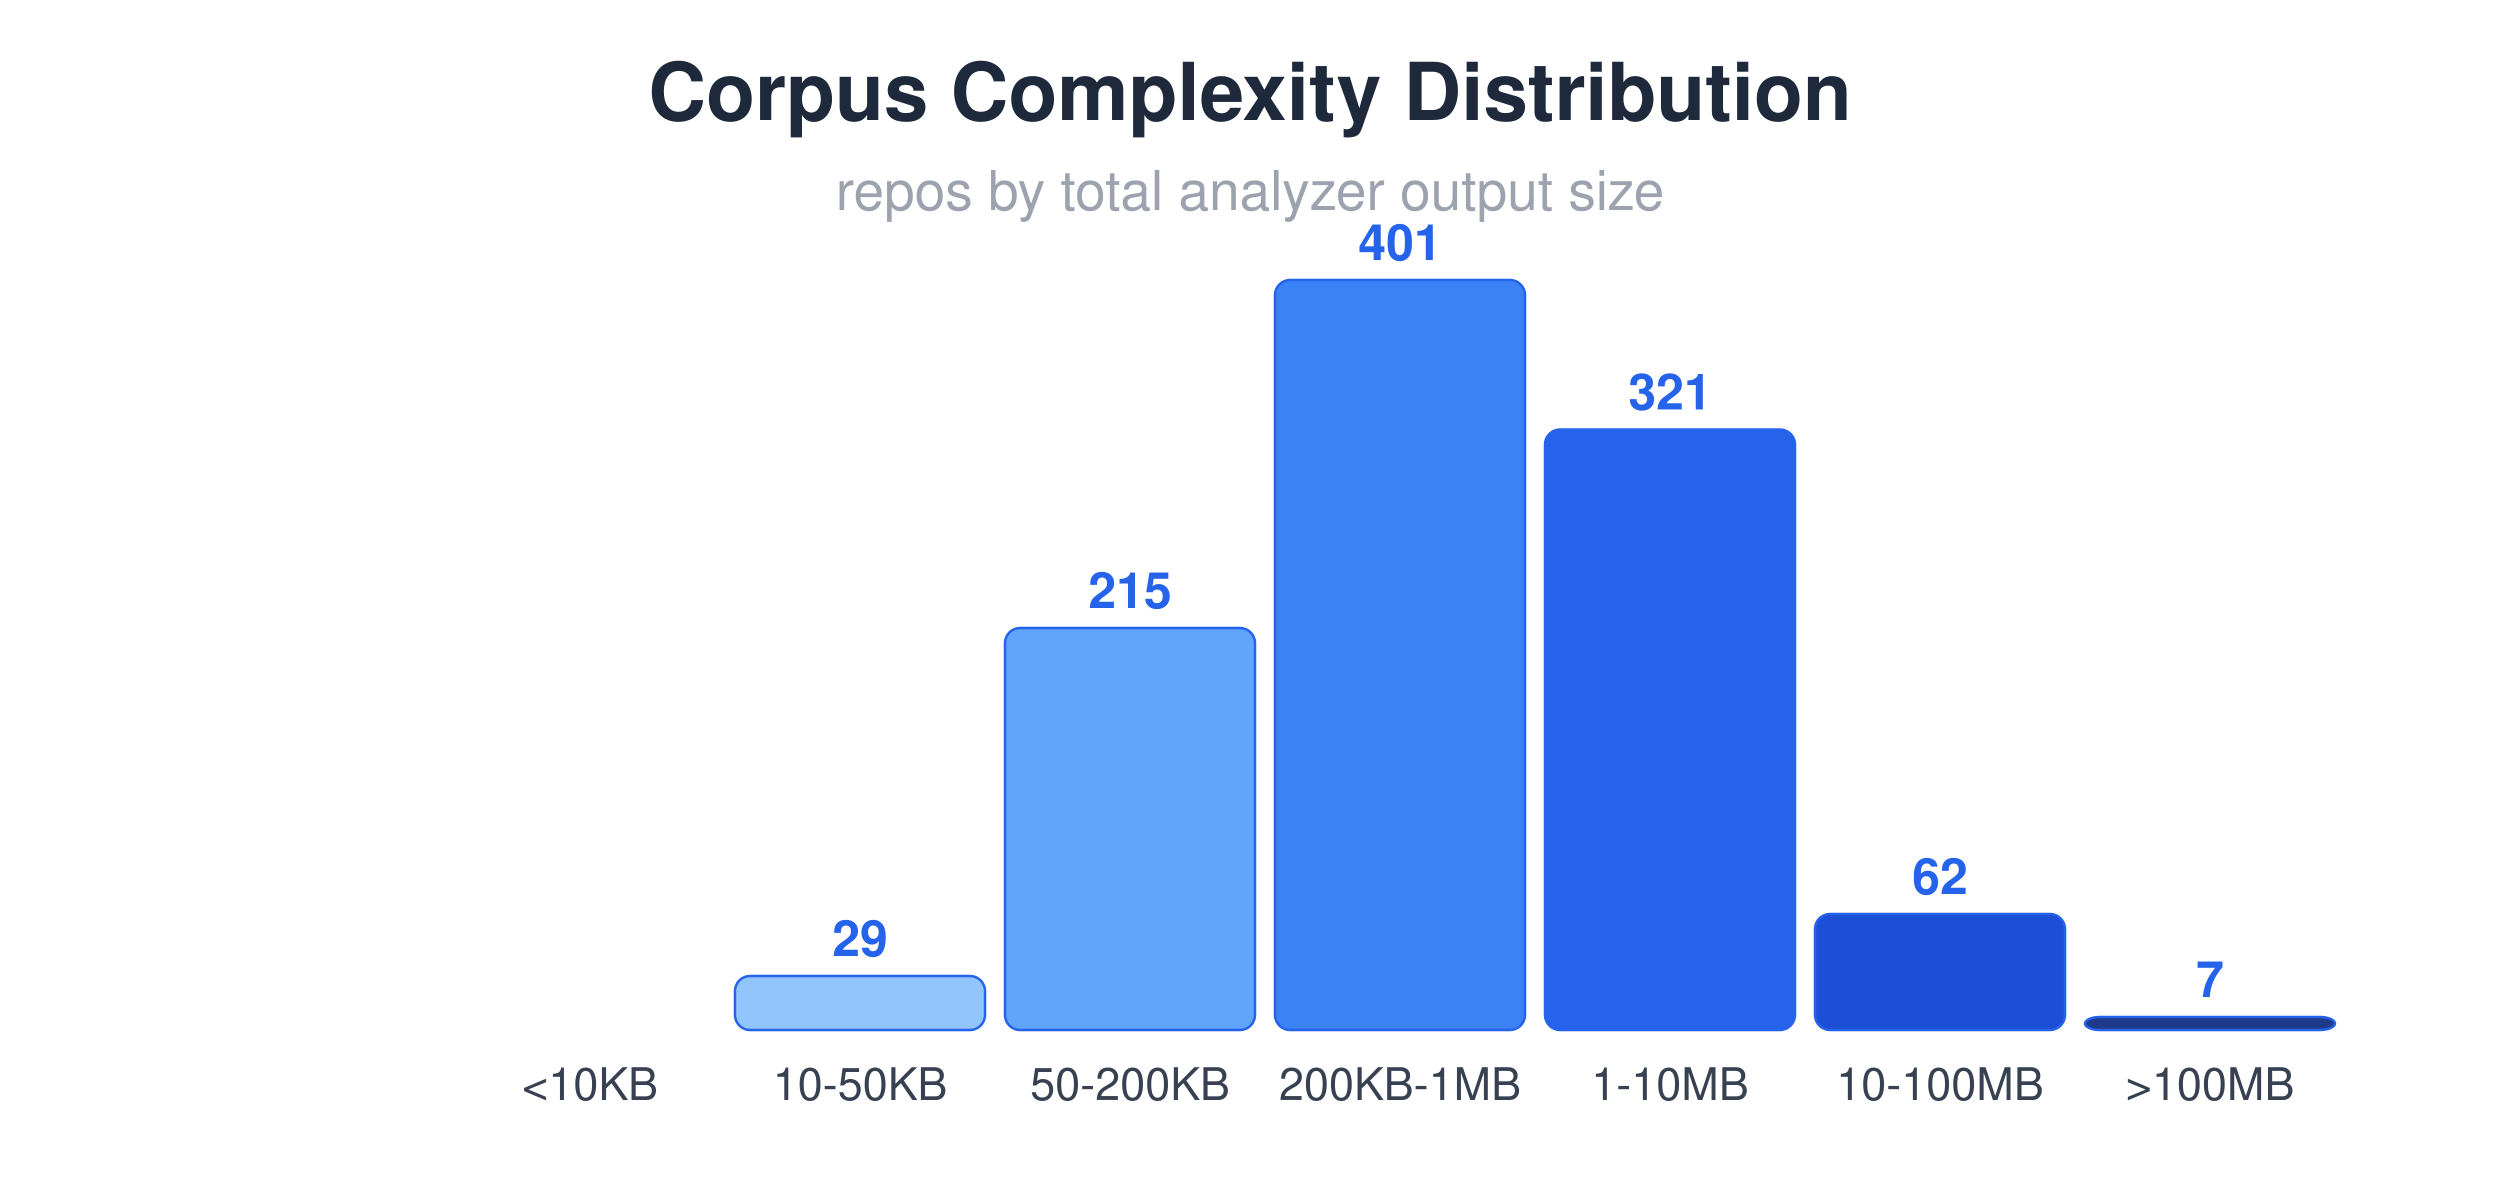
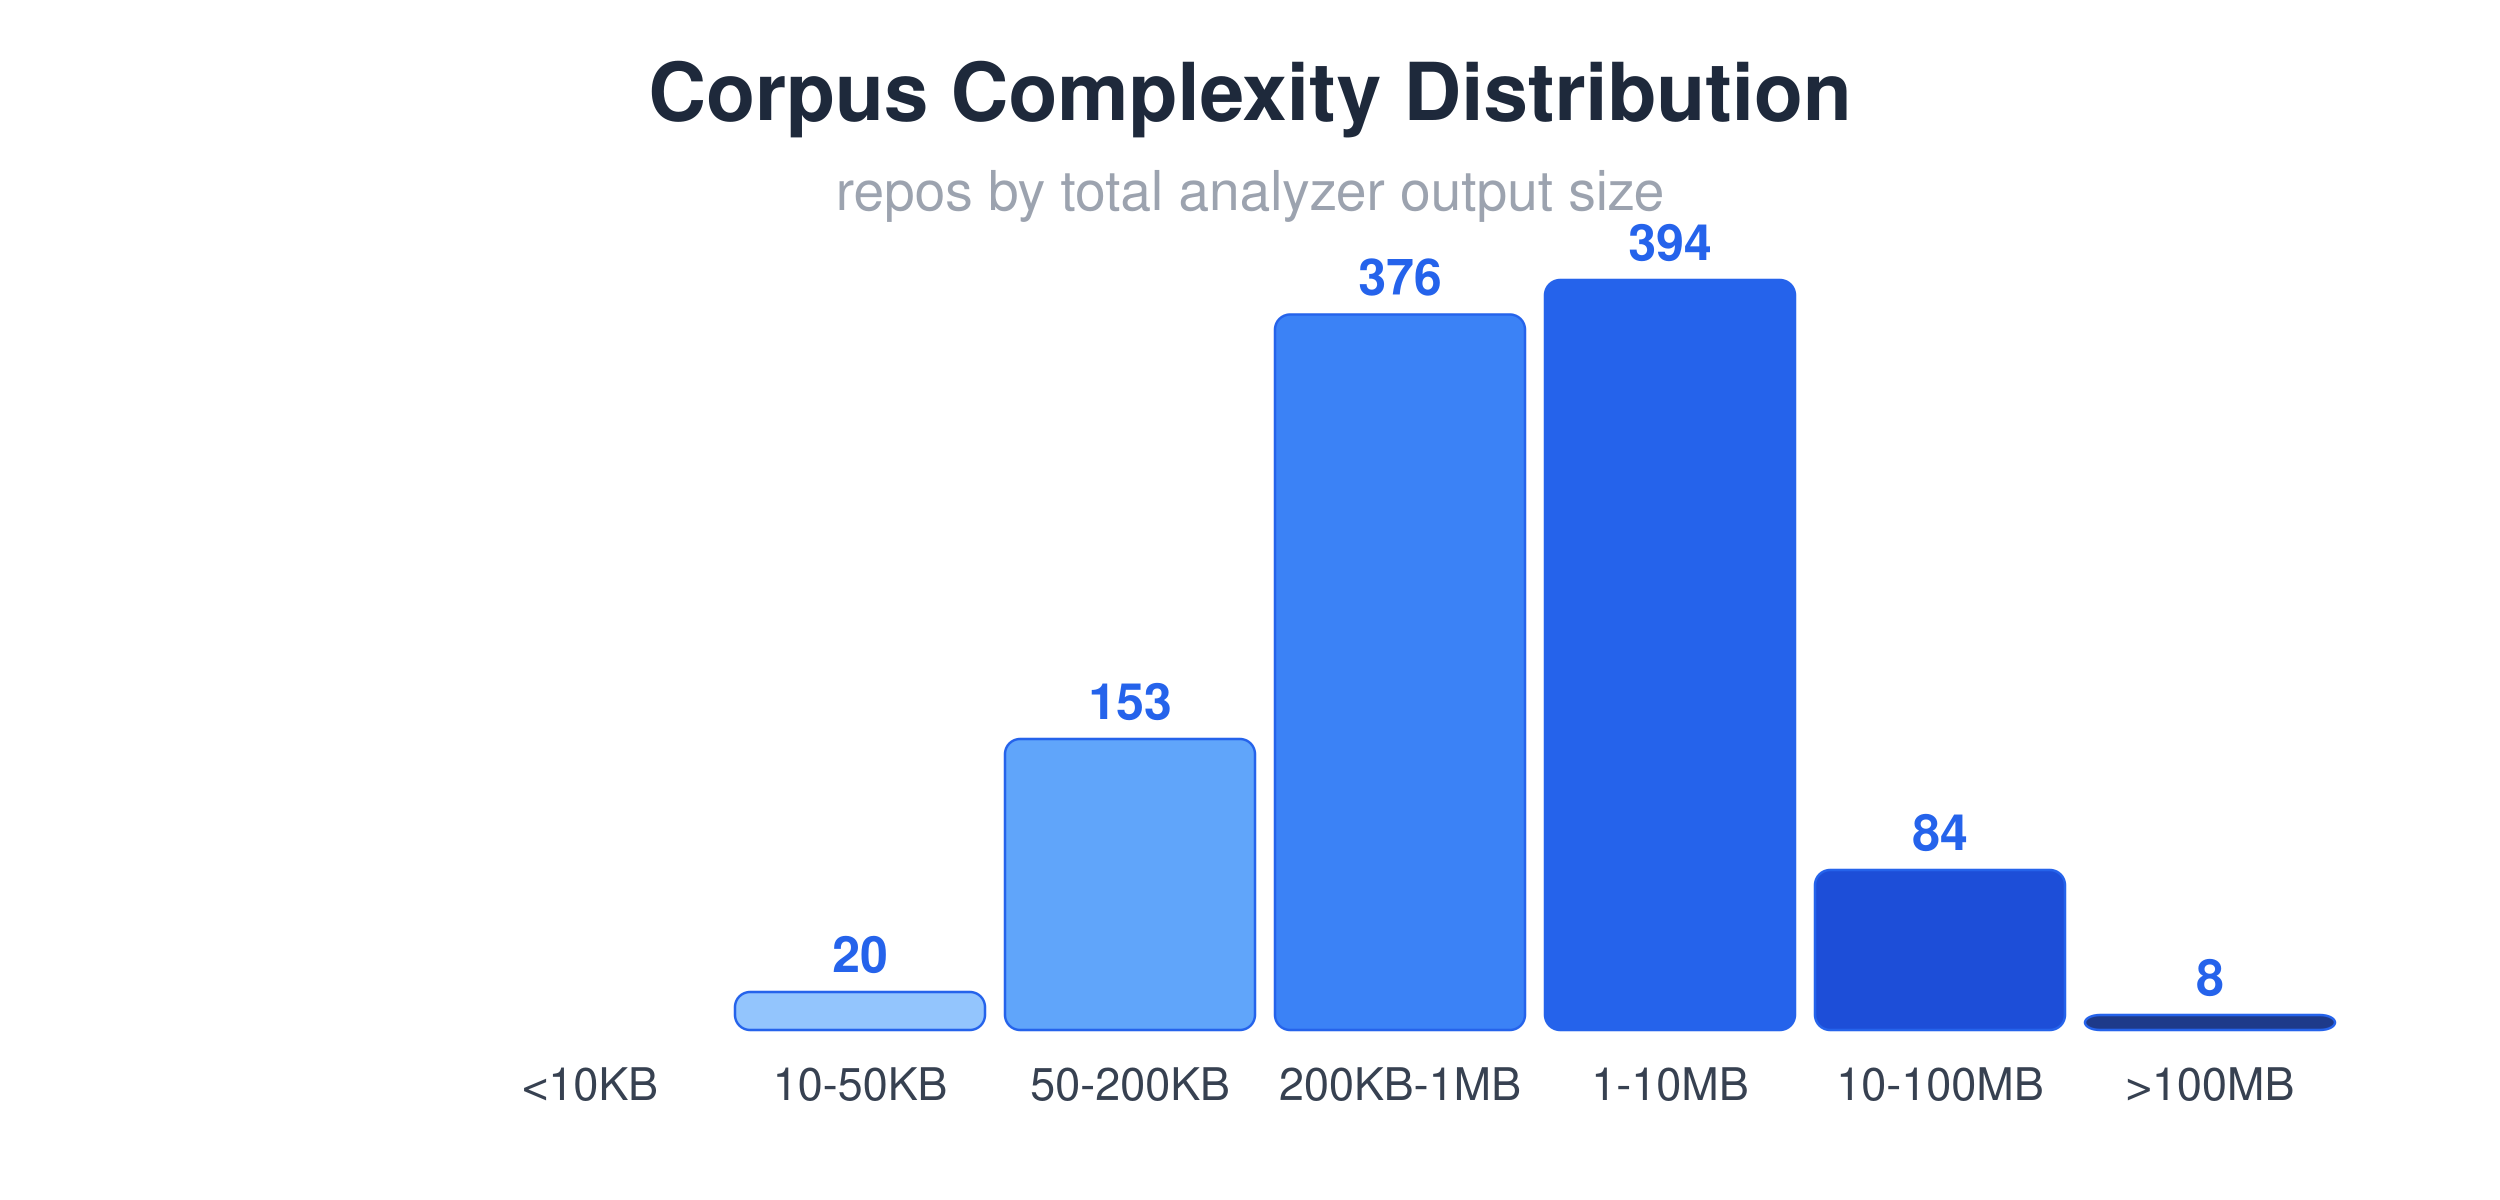
<svg xmlns="http://www.w3.org/2000/svg" viewBox="0 0 500 240" width="500" height="240" style="font-family: -apple-system, BlinkMacSystemFont, 'Segoe UI', Helvetica, Arial, sans-serif; background: #ffffff;">
  <text x="250" y="24" text-anchor="middle" font-size="16" font-weight="bold" fill="#1e293b">Corpus Complexity Distribution</text>
  <text x="250" y="42" text-anchor="middle" font-size="11" fill="#9ca3af">repos by total analyzer output size</text>
  <rect x="93.0" y="206.0" width="50.0" height="0.0" rx="3" fill="#dbeafe" stroke="#2563eb" stroke-width="0.5" />
  <text x="118.0" y="220" text-anchor="middle" font-size="9" fill="#374151">&lt;10KB</text>
-   <rect x="147.0" y="195.2" width="50.0" height="10.8" rx="3" fill="#93c5fd" stroke="#2563eb" stroke-width="0.5" />
+   <rect x="147.0" y="198.4" width="50.0" height="7.6" rx="3" fill="#93c5fd" stroke="#2563eb" stroke-width="0.5" />
  <text x="172.0" y="220" text-anchor="middle" font-size="9" fill="#374151">10-50KB</text>
-   <text x="172.0" y="191.2" text-anchor="middle" font-size="10" font-weight="600" fill="#2563eb">29</text>
-   <rect x="201.0" y="125.6" width="50.0" height="80.4" rx="3" fill="#60a5fa" stroke="#2563eb" stroke-width="0.5" />
+   <text x="172.0" y="194.4" text-anchor="middle" font-size="10" font-weight="600" fill="#2563eb">20</text>
+   <rect x="201.0" y="147.8" width="50.0" height="58.2" rx="3" fill="#60a5fa" stroke="#2563eb" stroke-width="0.5" />
  <text x="226.0" y="220" text-anchor="middle" font-size="9" fill="#374151">50-200KB</text>
-   <text x="226.0" y="121.6" text-anchor="middle" font-size="10" font-weight="600" fill="#2563eb">215</text>
-   <rect x="255.0" y="56.0" width="50.0" height="150.0" rx="3" fill="#3b82f6" stroke="#2563eb" stroke-width="0.5" />
+   <text x="226.0" y="143.8" text-anchor="middle" font-size="10" font-weight="600" fill="#2563eb">153</text>
+   <rect x="255.0" y="62.9" width="50.0" height="143.1" rx="3" fill="#3b82f6" stroke="#2563eb" stroke-width="0.5" />
  <text x="280.0" y="220" text-anchor="middle" font-size="9" fill="#374151">200KB-1MB</text>
-   <text x="280.0" y="52.0" text-anchor="middle" font-size="10" font-weight="600" fill="#2563eb">401</text>
-   <rect x="309.0" y="85.9" width="50.0" height="120.1" rx="3" fill="#2563eb" stroke="#2563eb" stroke-width="0.5" />
+   <text x="280.0" y="58.9" text-anchor="middle" font-size="10" font-weight="600" fill="#2563eb">376</text>
+   <rect x="309.0" y="56.0" width="50.0" height="150.0" rx="3" fill="#2563eb" stroke="#2563eb" stroke-width="0.5" />
  <text x="334.0" y="220" text-anchor="middle" font-size="9" fill="#374151">1-10MB</text>
-   <text x="334.0" y="81.9" text-anchor="middle" font-size="10" font-weight="600" fill="#2563eb">321</text>
-   <rect x="363.0" y="182.8" width="50.0" height="23.2" rx="3" fill="#1d4ed8" stroke="#2563eb" stroke-width="0.5" />
+   <text x="334.0" y="52.0" text-anchor="middle" font-size="10" font-weight="600" fill="#2563eb">394</text>
+   <rect x="363.0" y="174.0" width="50.0" height="32.0" rx="3" fill="#1d4ed8" stroke="#2563eb" stroke-width="0.5" />
  <text x="388.0" y="220" text-anchor="middle" font-size="9" fill="#374151">10-100MB</text>
-   <text x="388.0" y="178.8" text-anchor="middle" font-size="10" font-weight="600" fill="#2563eb">62</text>
-   <rect x="417.0" y="203.4" width="50.0" height="2.6" rx="3" fill="#1e3a8a" stroke="#2563eb" stroke-width="0.5" />
+   <text x="388.0" y="170.0" text-anchor="middle" font-size="10" font-weight="600" fill="#2563eb">84</text>
+   <rect x="417.0" y="203.0" width="50.0" height="3.0" rx="3" fill="#1e3a8a" stroke="#2563eb" stroke-width="0.5" />
  <text x="442.0" y="220" text-anchor="middle" font-size="9" fill="#374151">&gt;100MB</text>
-   <text x="442.0" y="199.4" text-anchor="middle" font-size="10" font-weight="600" fill="#2563eb">7</text>
+   <text x="442.0" y="199.0" text-anchor="middle" font-size="10" font-weight="600" fill="#2563eb">8</text>
</svg>
